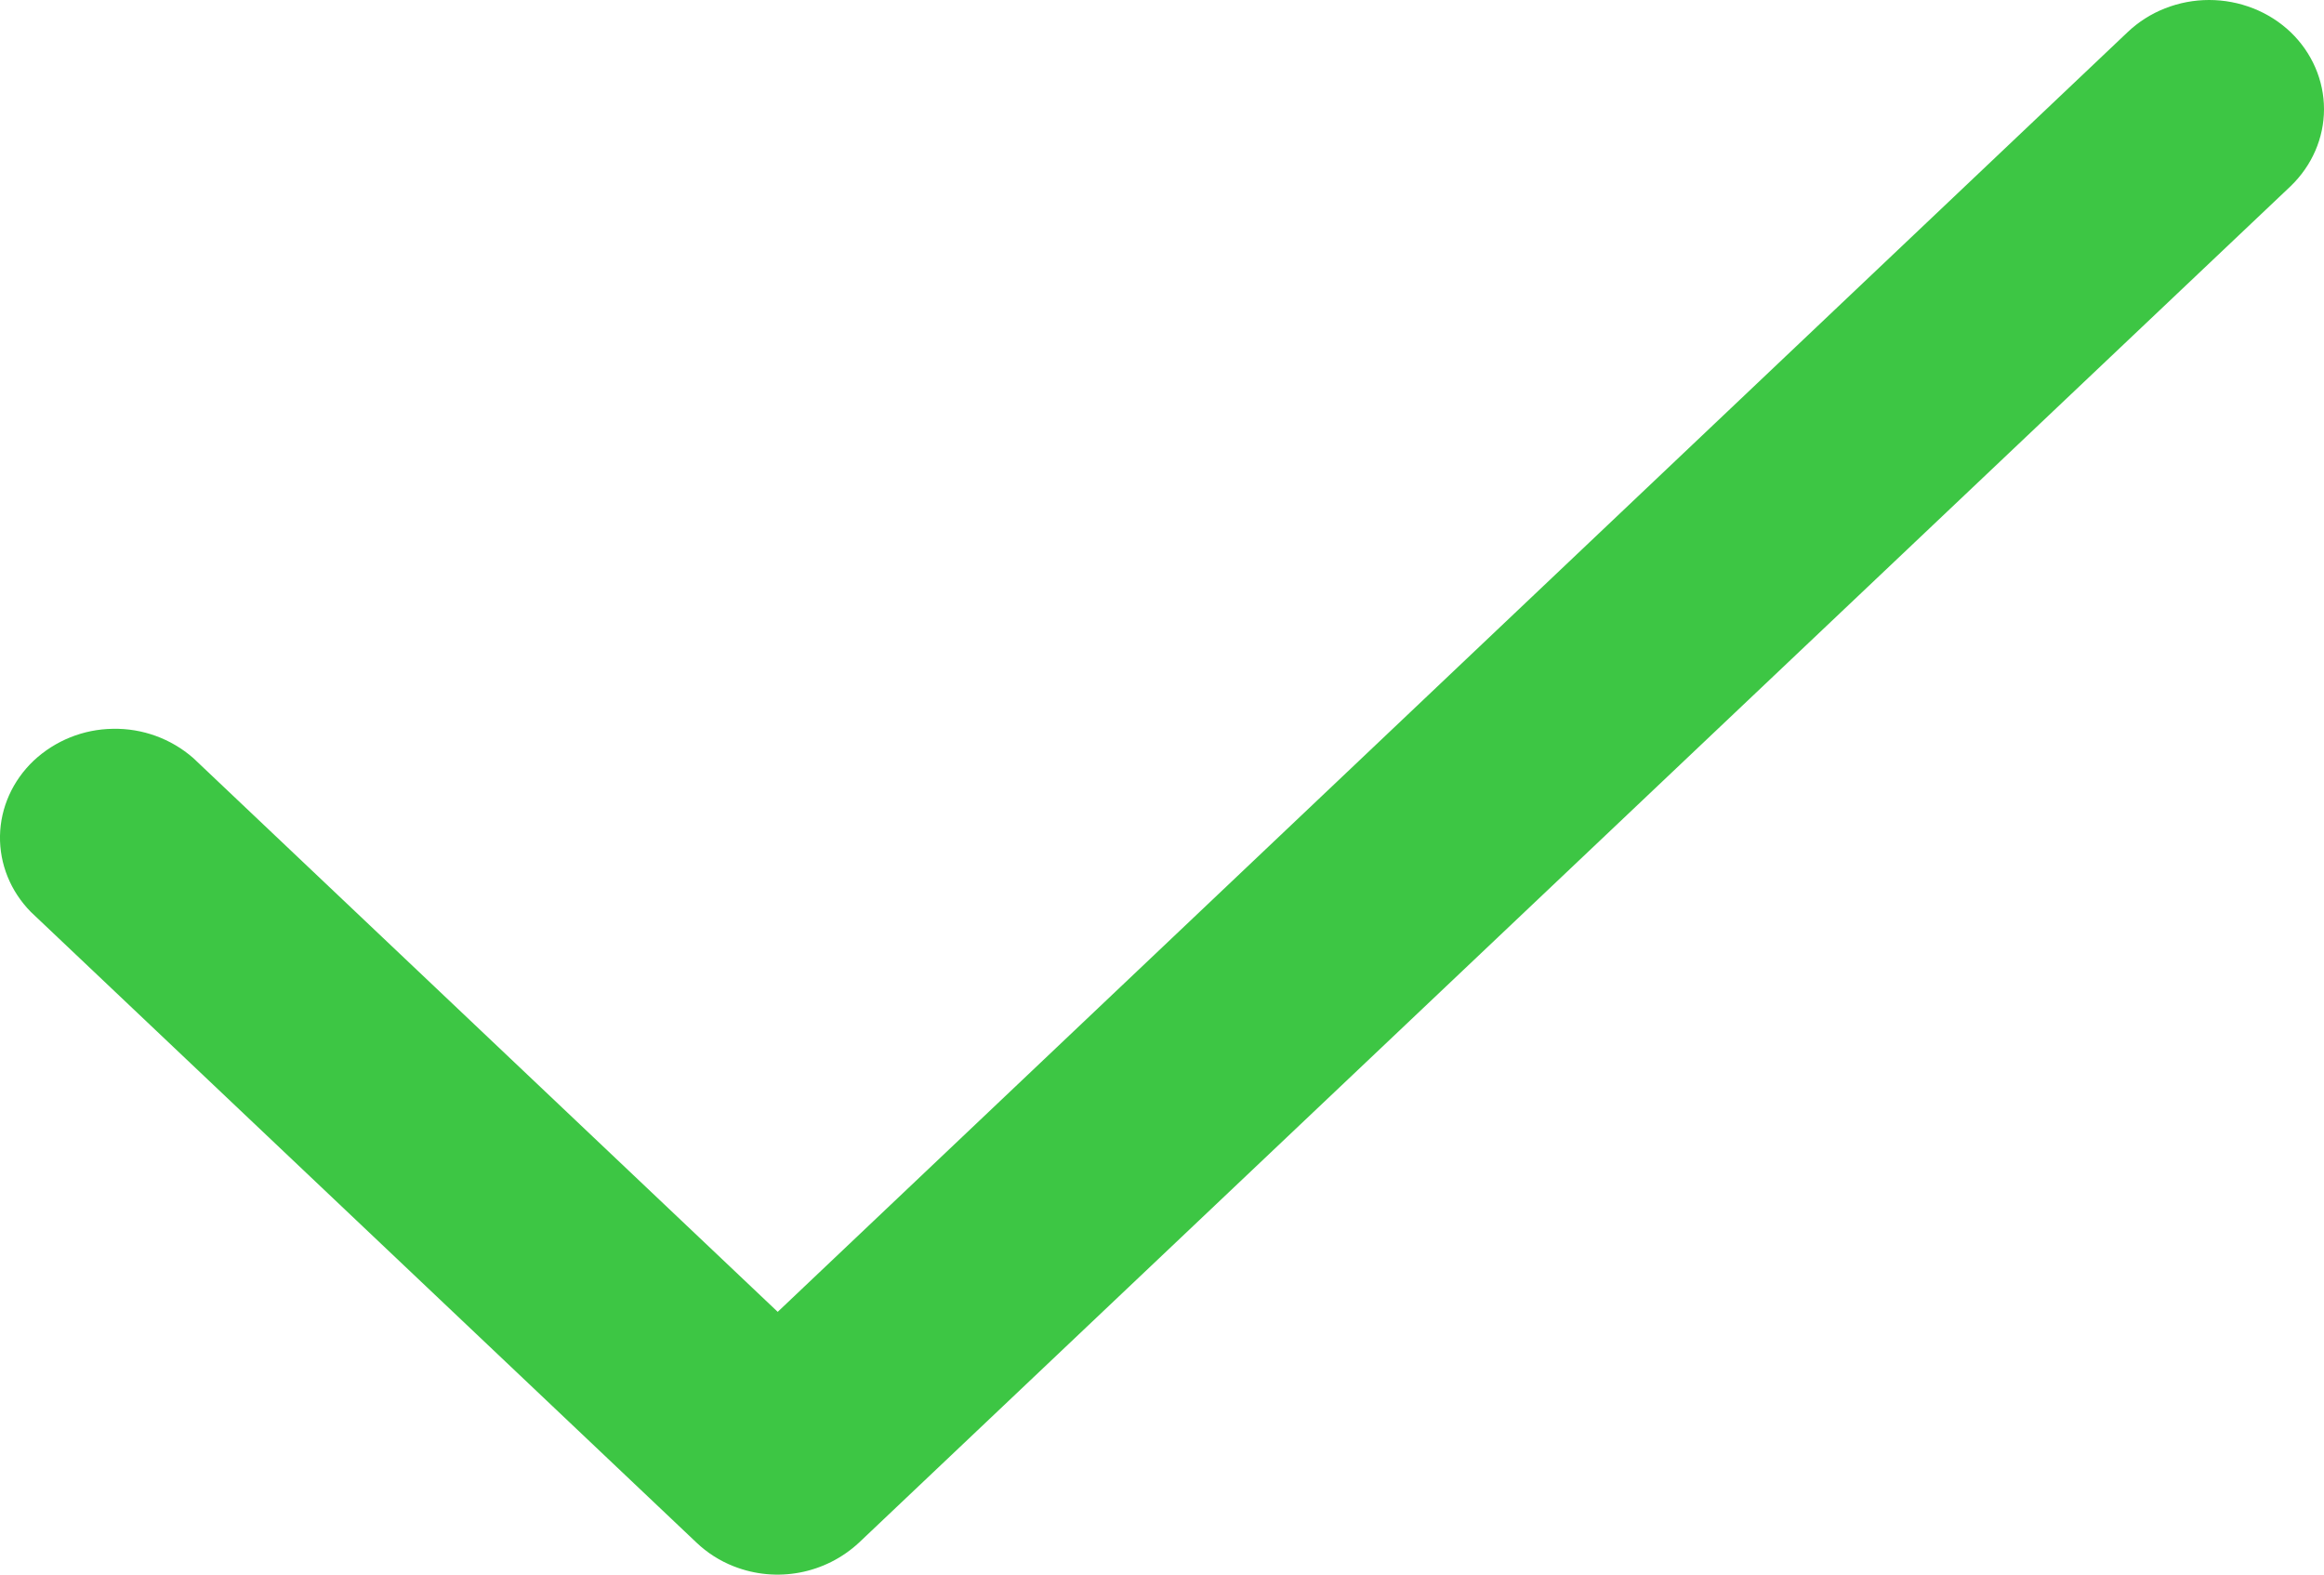
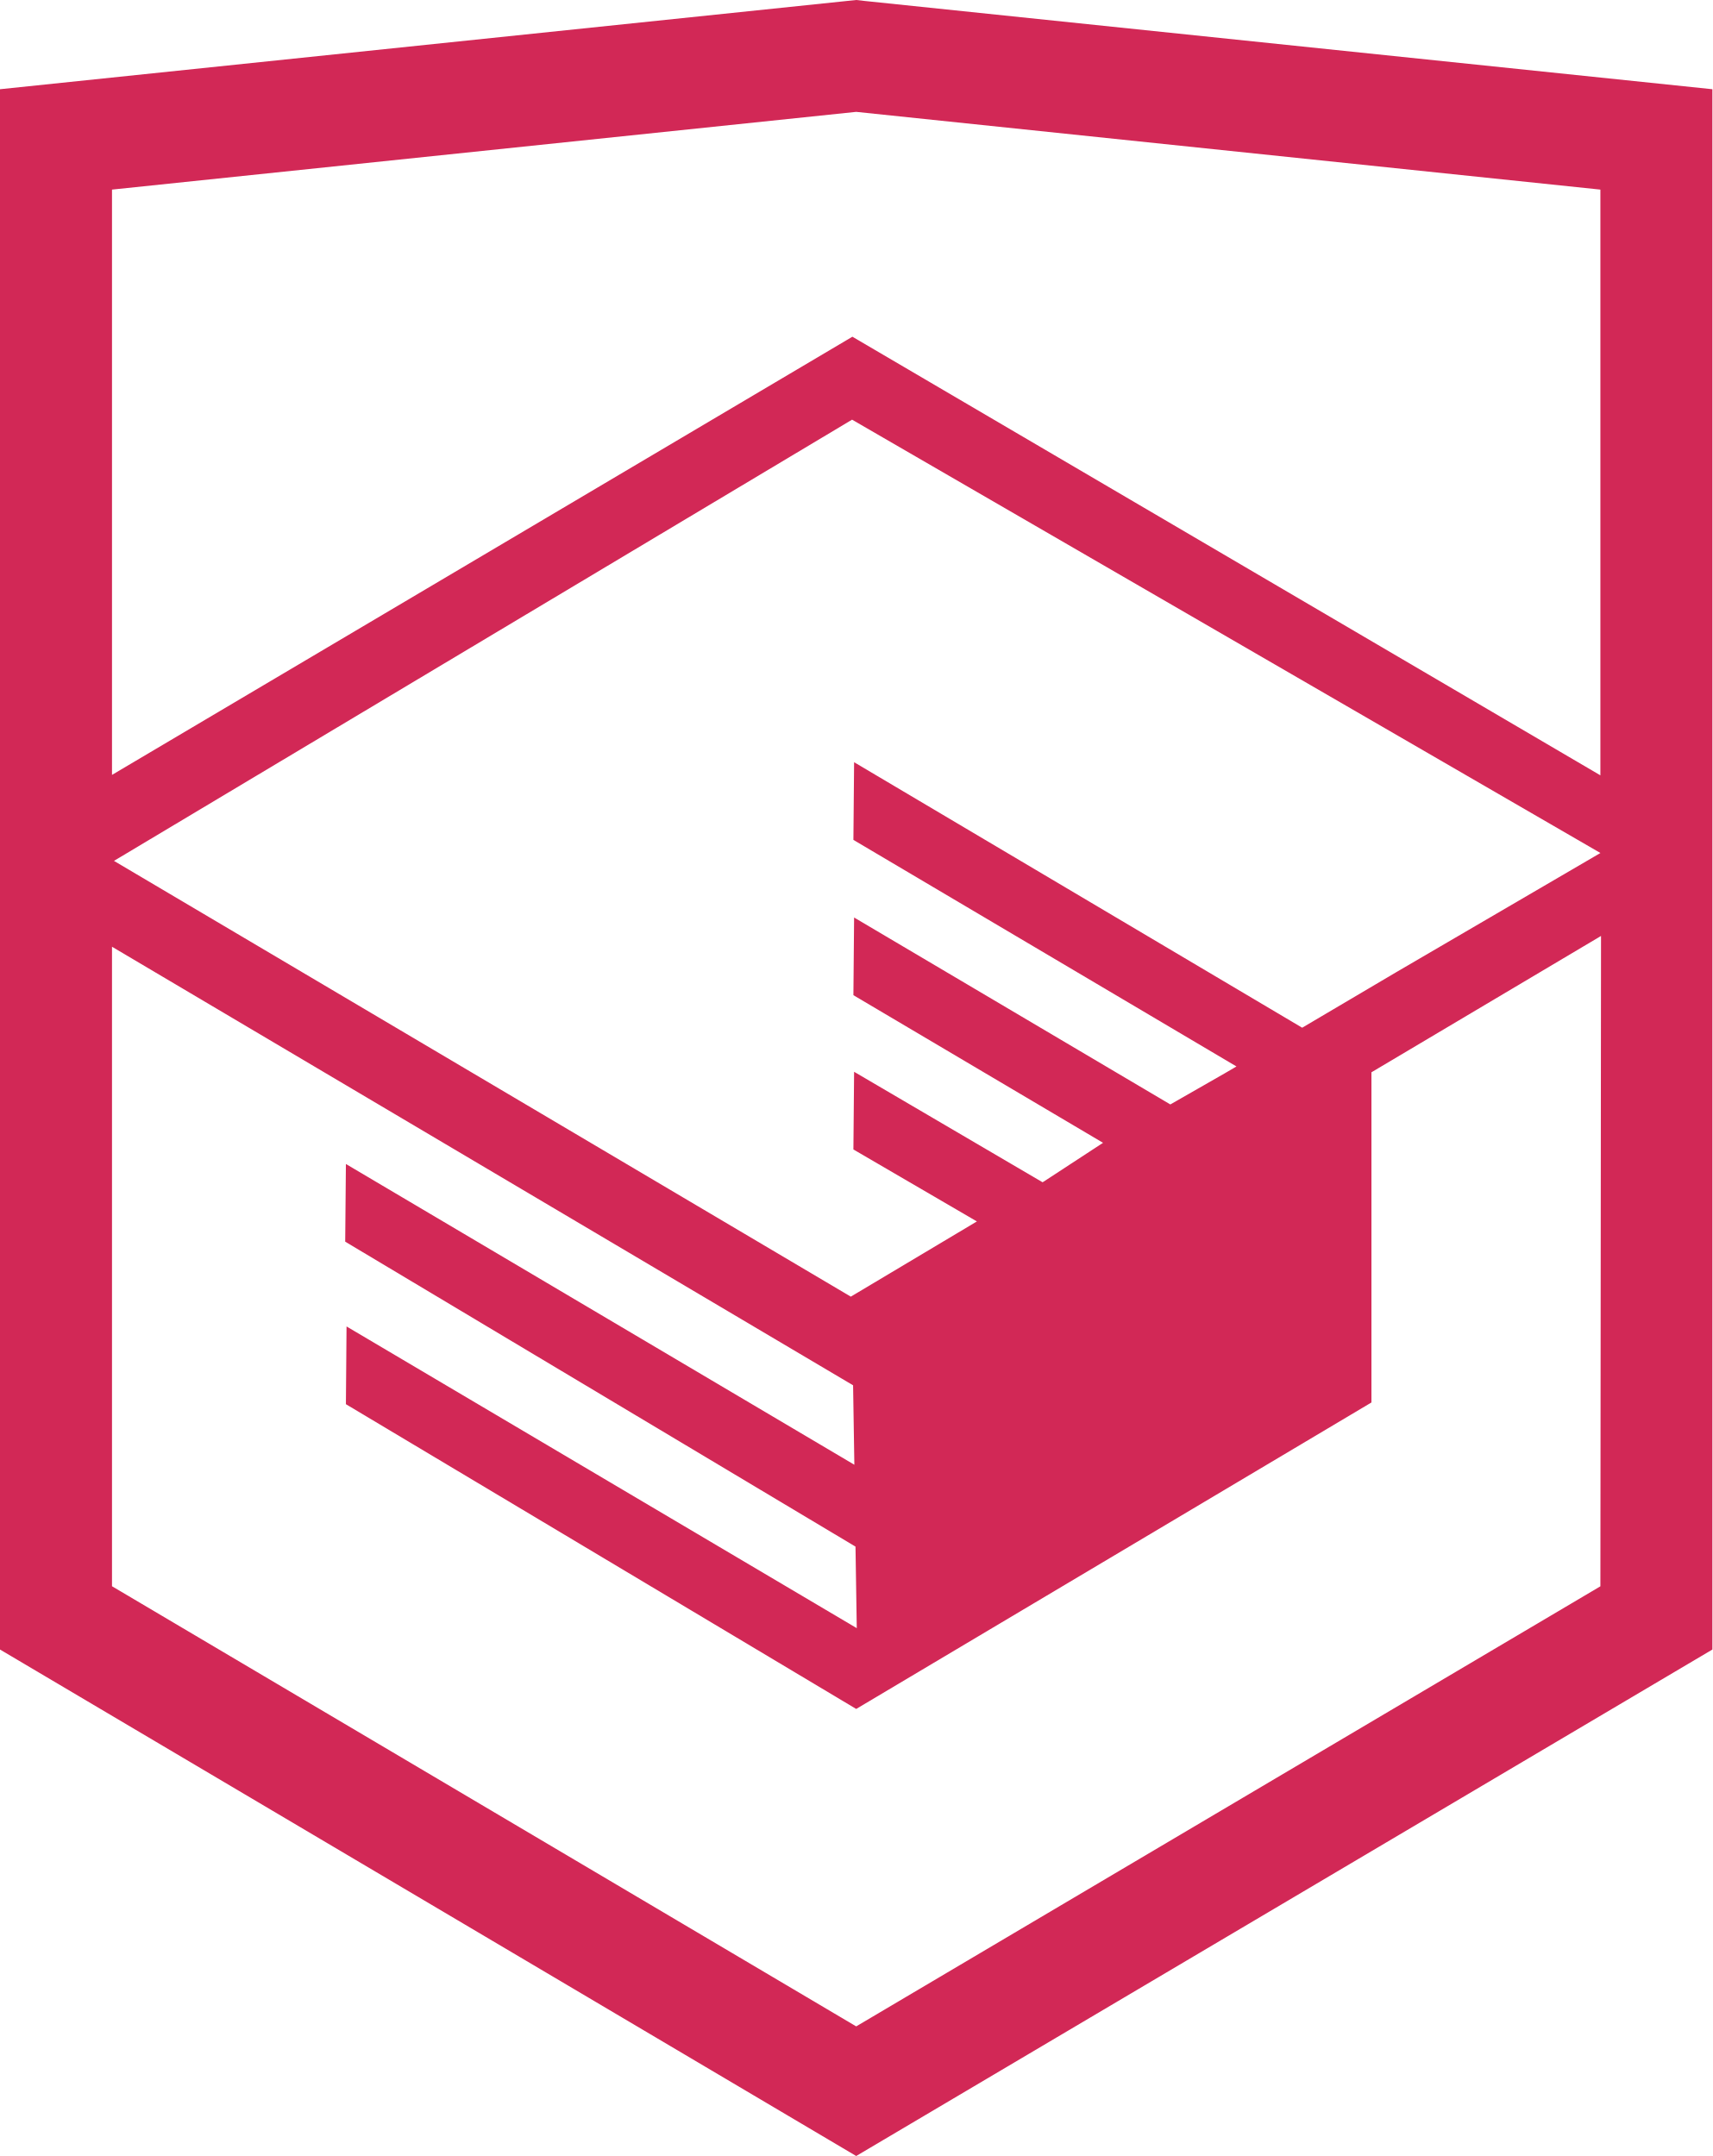
- <svg xmlns="http://www.w3.org/2000/svg" fill="#3DC644" viewBox="0 0 31 21">
-   <path d="M30.556.43a1.54 1.54 0 00-.499-.318 1.607 1.607 0 00-1.179 0 1.54 1.54 0 00-.499.318L10.374 17.496 2.578 10.11a1.582 1.582 0 00-1.072-.39 1.576 1.576 0 00-1.057.425c-.28.266-.442.625-.449 1.001-.007.377.14.74.411 1.016l8.88 8.412c.142.135.31.243.497.316a1.596 1.596 0 001.67-.316L30.556 2.482c.284-.274.444-.642.444-1.026S30.84.703 30.556.43z" />
+ <svg xmlns="http://www.w3.org/2000/svg" fill="#D22856" width="27" height="34">
+   <path d="M13.643.016L13.5 0 0 1.407v24.606L13.5 34 27 26.013V1.407L13.643.016zm11.591 25L13.5 31.956 1.766 25.015V14.93l11.685 6.916.02 1.253-8.017-4.743-.011 1.225 8.046 4.809.02 1.286-8.045-4.758-.01 1.226L13.5 26.95l8.124-4.833V16.91l3.62-2.15-.01 10.256zm0-11.564l-3.22 1.88-1.482.875-7.065-4.187-.011 1.225 6.04 3.573-.053.031-.13.076-.86.492-4.986-2.948-.011 1.225 3.936 2.328-.933.61-.021.012-2.971-1.742-.011 1.225 1.947 1.135-1.988 1.186-11.618-6.872 11.638-6.958 11.8 6.834zm0-1.225L13.44 5.31 1.766 12.22V2.99L13.5 1.764 25.234 2.99v9.237z" />
</svg>
